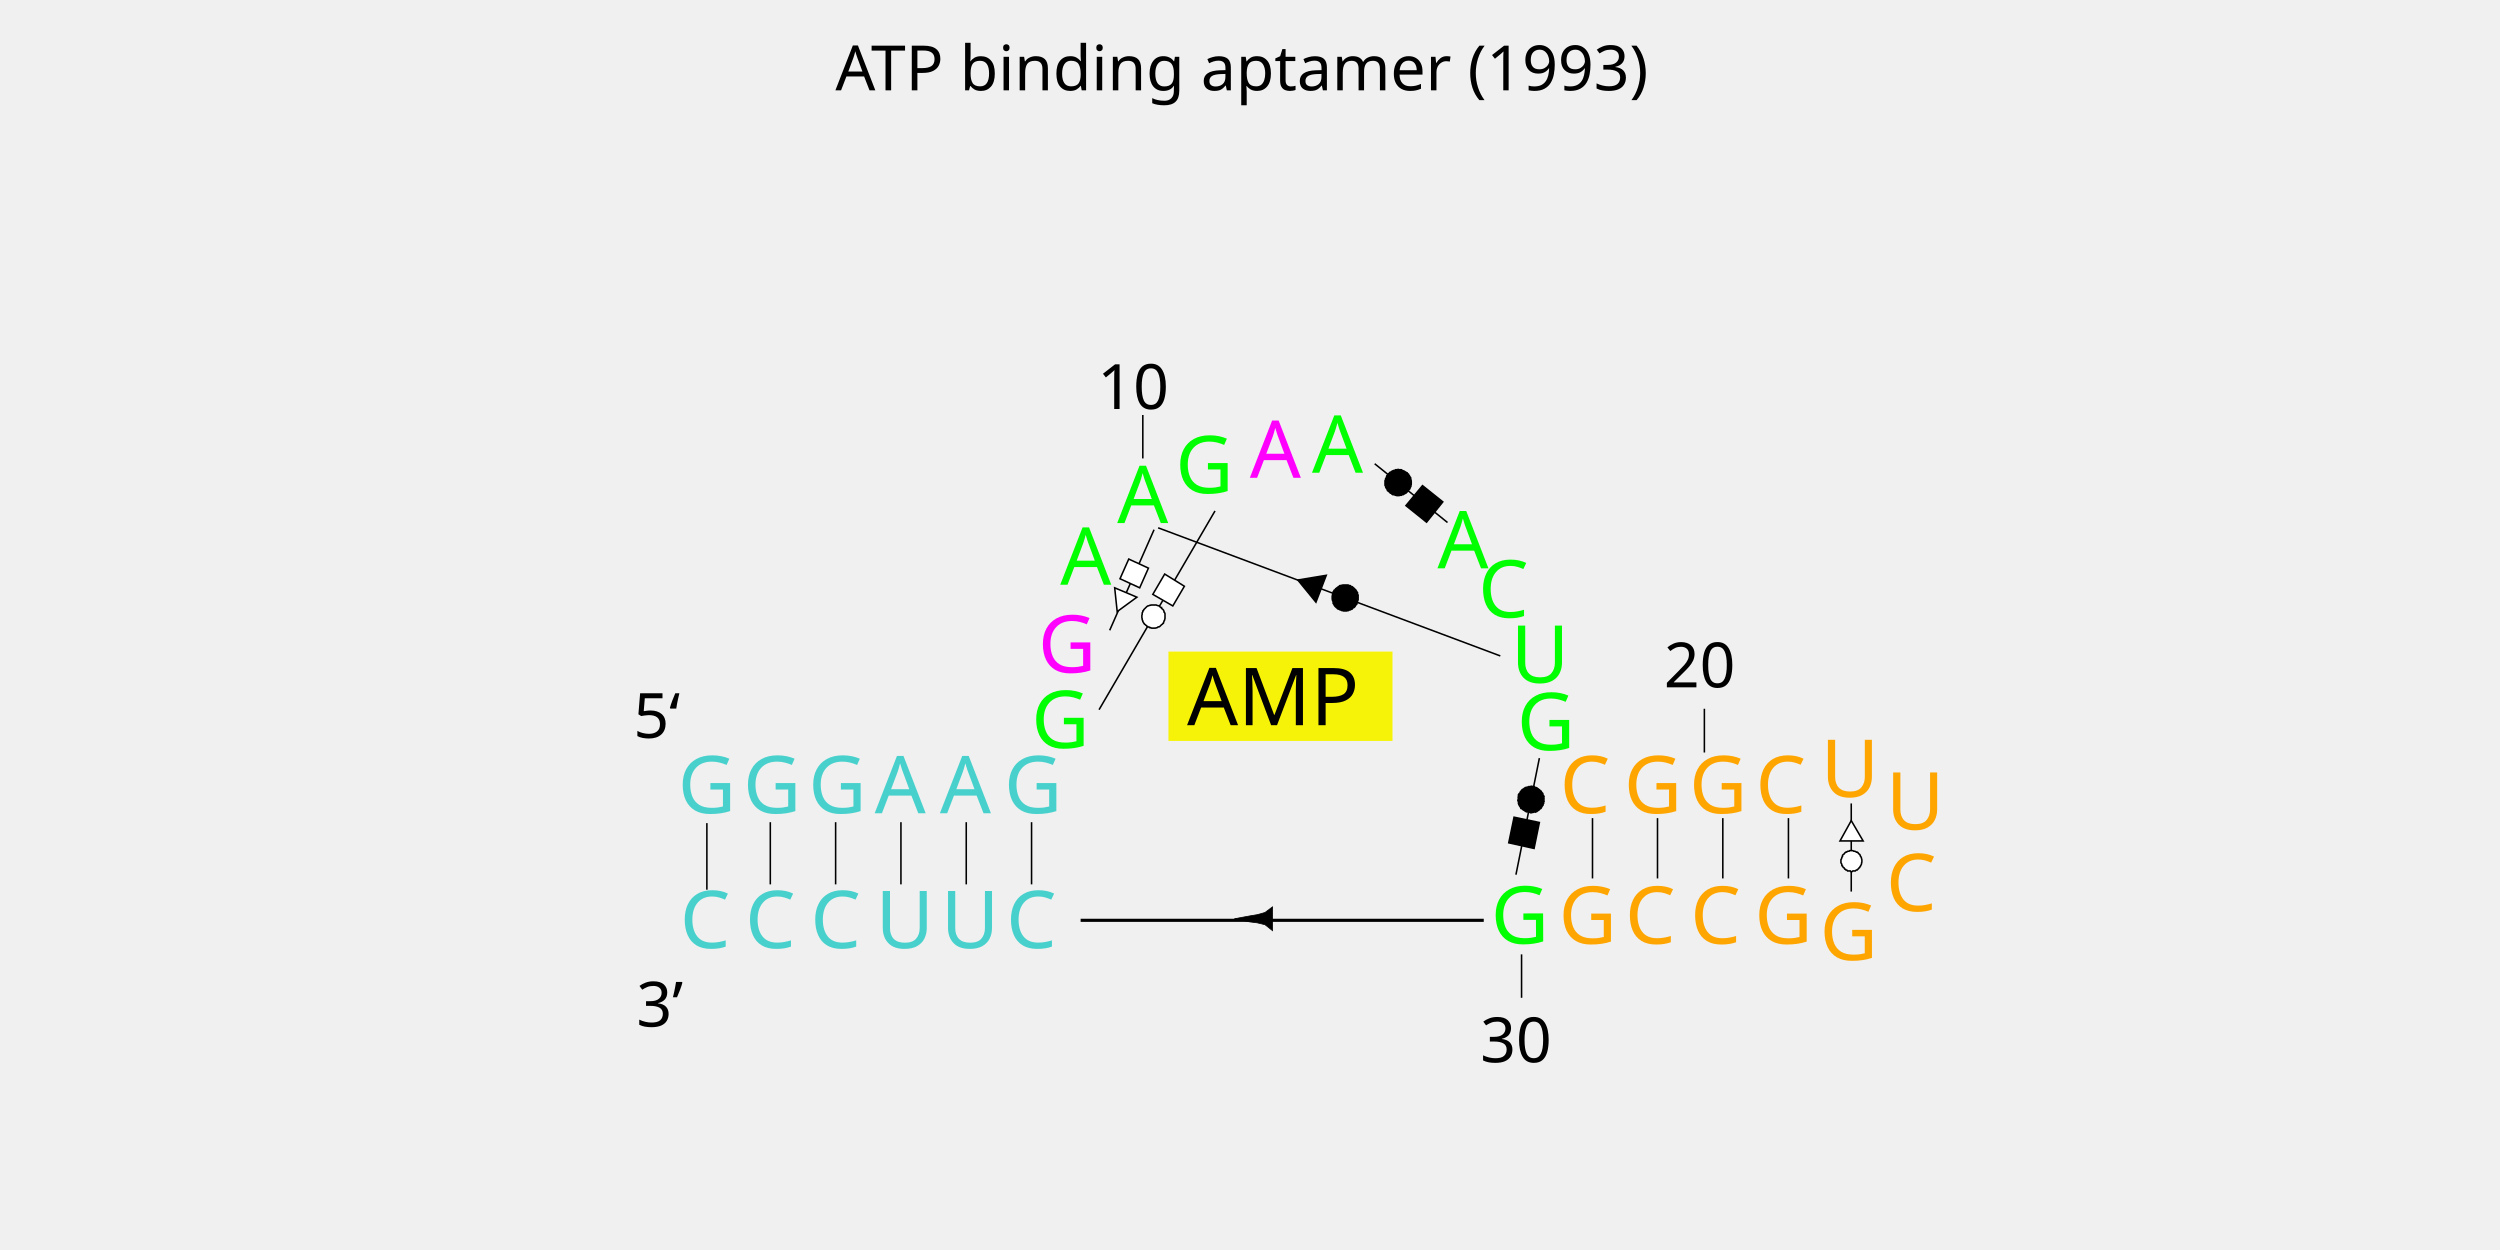
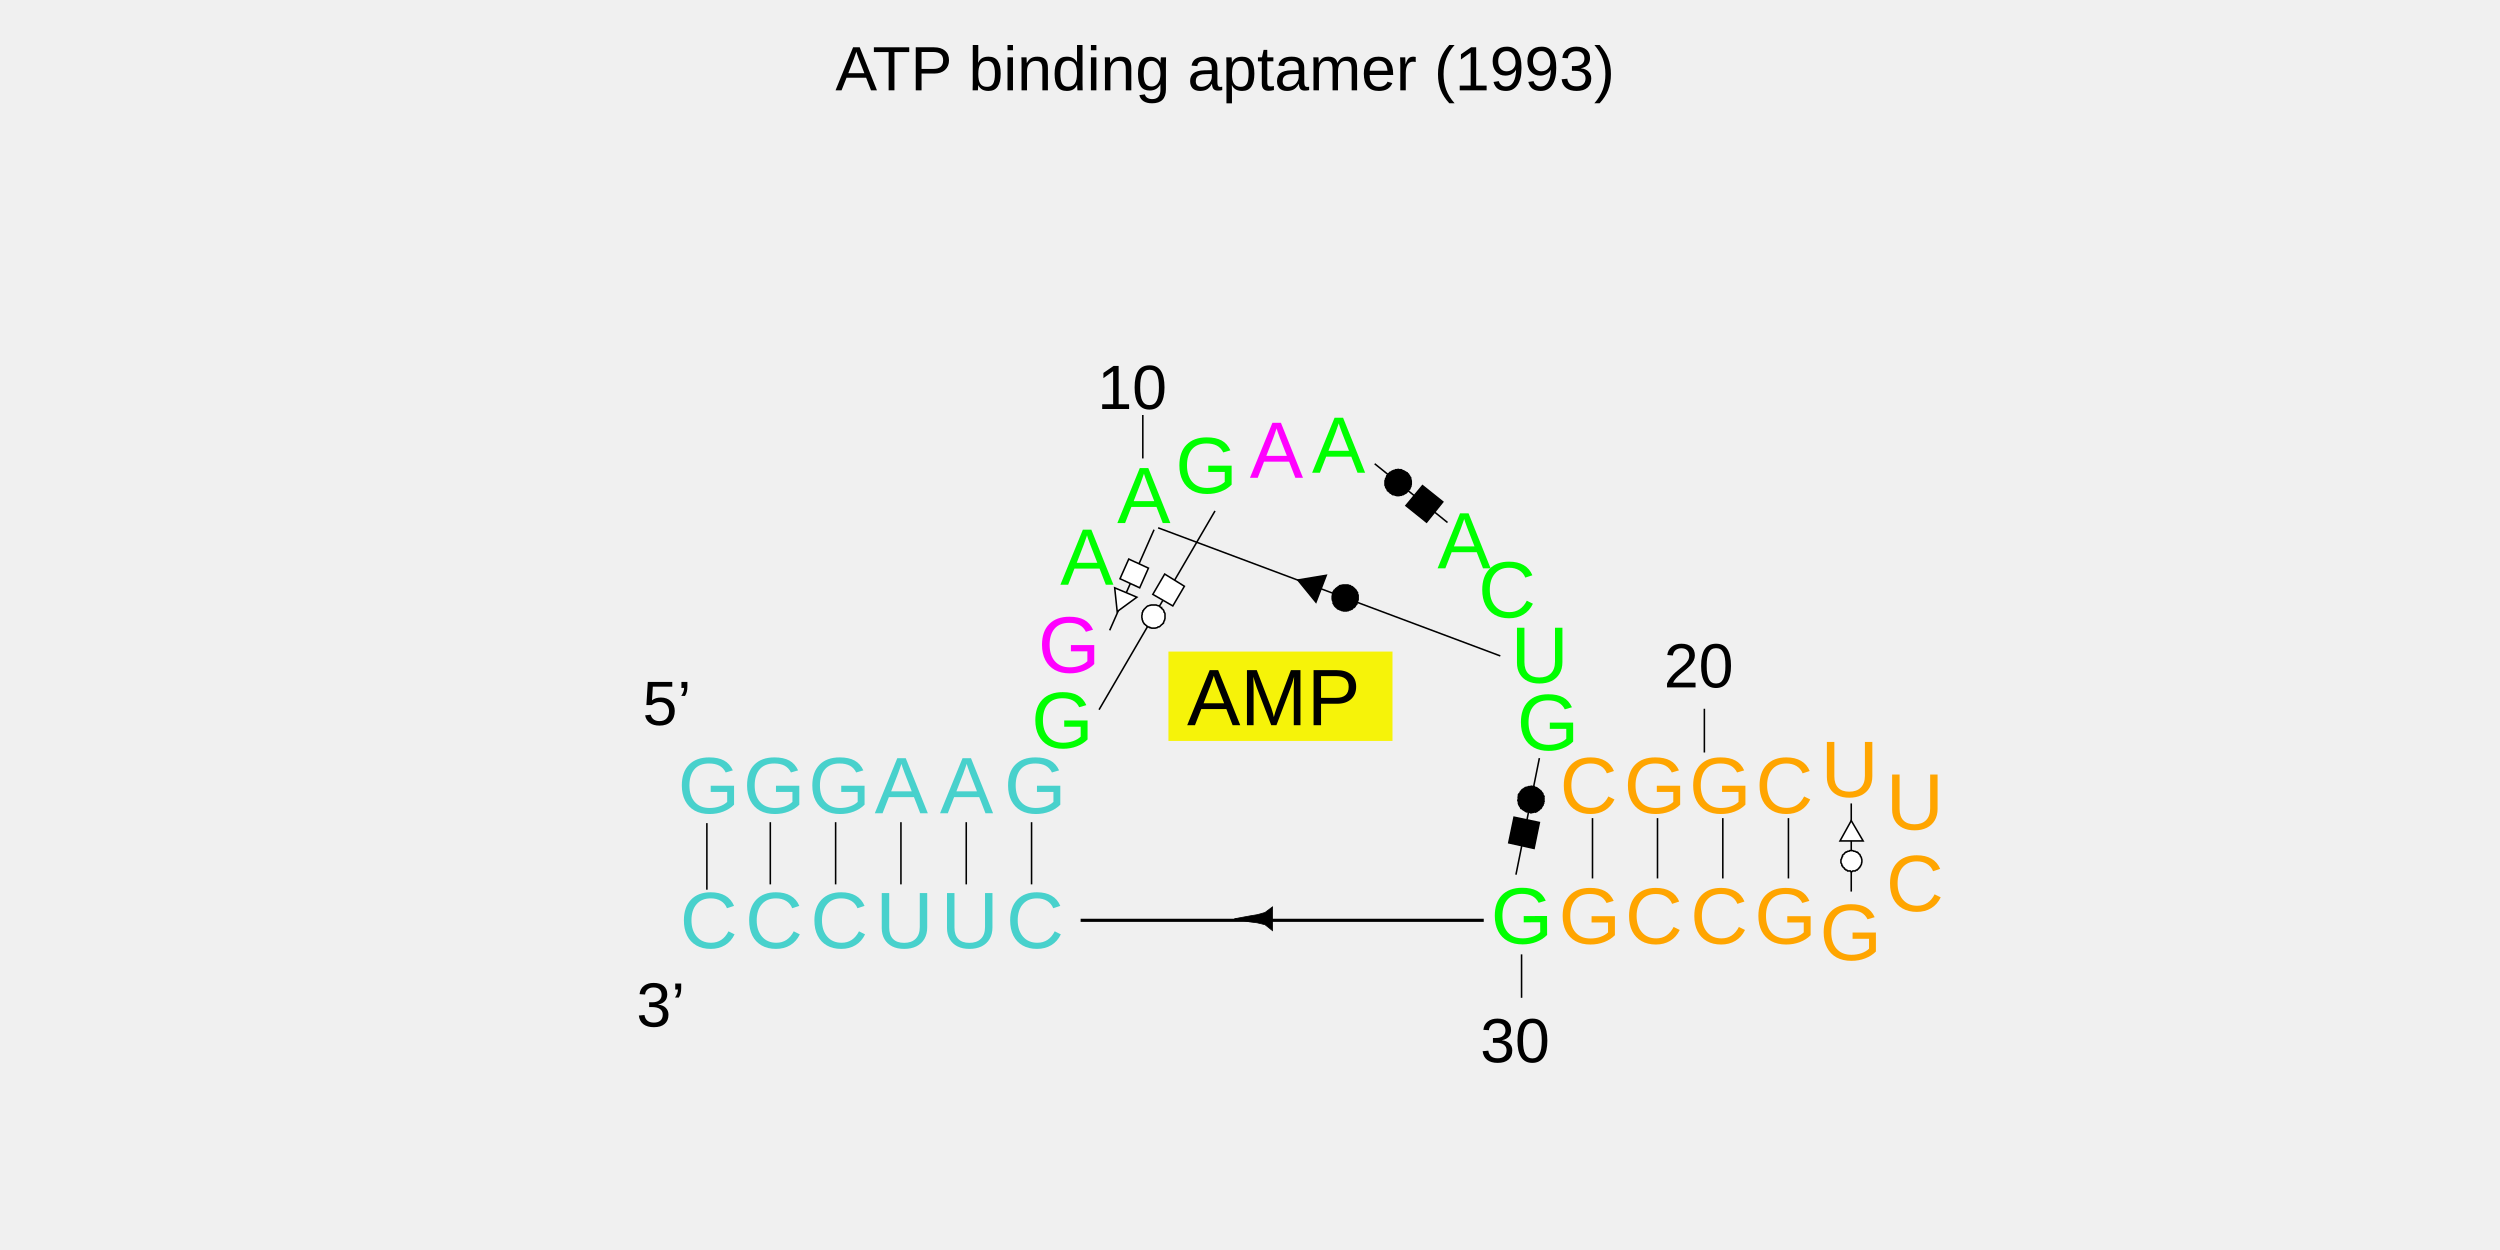
- <svg xmlns="http://www.w3.org/2000/svg" version="1.1" id="图层_1" x="0px" y="0px" viewBox="0 0 800 400" style="enable-background:new 0 0 800 400;" xml:space="preserve">
-   <style type="text/css">
- 	.st0{fill:#F6F309;}
- 	.st1{fill:#48D1CC;}
- 	.st2{font-family:'ArialMT';}
- 	.st3{font-size:25.59px;}
- 	.st4{fill:#00FF00;}
- 	.st5{fill:#FF00FF;}
- 	.st6{fill:none;stroke:#000000;stroke-width:0.5;}
- 	.st7{font-size:20px;}
- 	.st8{fill:#FFFFFF;stroke:#000000;stroke-width:0.5;}
- 	.st9{stroke:#000000;stroke-width:0.5;}
- 	.st10{fill:#FFA500;}
- 	.st11{fill:none;stroke:#000000;stroke-miterlimit:10;}
- 	.st12{stroke:#000000;stroke-width:0.25;}
- 	.st13{fill:none;}
- </style>
-   <rect x="373.9" y="208.5" class="st0" width="71.7" height="28.6" />
+ <svg xmlns="http://www.w3.org/2000/svg" id="图层_1" data-name="图层 1" viewBox="0 0 800 400">
+   <defs>
+     <style>
+       .cls-1 {
+         fill: #f6f309;
+       }
+ 
+       .cls-12, .cls-16, .cls-2, .cls-3, .cls-4, .cls-5, .cls-6, .cls-8, .cls-9 {
+         isolation: isolate;
+       }
+ 
+       .cls-12, .cls-16, .cls-2, .cls-3, .cls-4, .cls-5, .cls-6, .cls-9 {
+         font-size: 25.59px;
+       }
+ 
+       .cls-2, .cls-3 {
+         fill: #48d1cc;
+       }
+ 
+       .cls-12, .cls-16, .cls-2, .cls-21, .cls-3, .cls-4, .cls-5, .cls-6, .cls-8, .cls-9 {
+         font-family: ArialMT, Arial;
+       }
+ 
+       .cls-3, .cls-6, .cls-9 {
+         letter-spacing: -0.06em;
+       }
+ 
+       .cls-4, .cls-6 {
+         fill: lime;
+       }
+ 
+       .cls-5, .cls-9 {
+         fill: #f0f;
+       }
+ 
+       .cls-13, .cls-15, .cls-7 {
+         fill: none;
+       }
+ 
+       .cls-10, .cls-11, .cls-13, .cls-14, .cls-7 {
+         stroke: #000;
+       }
+ 
+       .cls-10, .cls-11, .cls-7 {
+         stroke-width: 0.5px;
+       }
+ 
+       .cls-21, .cls-8 {
+         font-size: 20px;
+       }
+ 
+       .cls-10 {
+         fill: #fff;
+       }
+ 
+       .cls-12 {
+         fill: orange;
+       }
+ 
+       .cls-13 {
+         stroke-miterlimit: 10;
+       }
+ 
+       .cls-14 {
+         stroke-width: 0.25px;
+       }
+ 
+       .cls-17 {
+         letter-spacing: -0.02em;
+       }
+ 
+       .cls-18 {
+         letter-spacing: -0.07em;
+       }
+ 
+       .cls-19 {
+         letter-spacing: -0.02em;
+       }
+ 
+       .cls-20 {
+         letter-spacing: -0.04em;
+       }
+     </style>
+   </defs>
+   <rect class="cls-1" x="373.9" y="208.5" width="71.7" height="28.6" />
  <g id="ID000002">
-     <g transform="translate(95.667,230.114)">
-       <g transform="rotate(-0.0)">
-         <text transform="matrix(1 0 0 1 121.2372 30.1265)" class="st1 st2 st3">G</text>
-       </g>
-     </g>
+     <text class="cls-2" transform="translate(216.9 260.24)">G</text>
  </g>
  <g id="ID000003">
-     <g transform="translate(123.918,230.114)">
-       <g transform="rotate(-0.0)">
-         <text transform="matrix(1 0 0 1 113.8656 30.1265)" class="st1 st2 st3">G</text>
-       </g>
-     </g>
+     <text class="cls-2" transform="translate(237.78 260.24)">G</text>
  </g>
  <g id="ID000004">
-     <g transform="translate(152.168,230.114)">
-       <g transform="rotate(-0.0)">
-         <text transform="matrix(1 0 0 1 106.4945 30.1265)" class="st1 st2 st3">G</text>
-       </g>
-     </g>
+     <text class="cls-2" transform="translate(258.66 260.24)">G</text>
  </g>
  <g id="ID000005">
-     <g transform="translate(180.418,230.114)">
-       <g transform="rotate(-0.0)">
-         <text transform="matrix(1 0 0 1 99.4731 30.1265)" class="st1 st2 st3">A</text>
-       </g>
-     </g>
+     <text class="cls-3" transform="translate(279.89 260.24)">A</text>
  </g>
  <g id="ID000006">
-     <g transform="translate(208.668,230.114)">
-       <g transform="rotate(-0.0)">
-         <text transform="matrix(1 0 0 1 92.101 30.1265)" class="st1 st2 st3">A</text>
-       </g>
-     </g>
+     <text class="cls-3" transform="translate(300.77 260.24)">A</text>
  </g>
  <g id="ID000007">
-     <g transform="translate(236.918,230.114)">
-       <g transform="rotate(-0.0)">
-         <text transform="matrix(1 0 0 1 84.3808 30.1265)" class="st1 st2 st3">G</text>
-       </g>
-     </g>
+     <text class="cls-2" transform="translate(321.3 260.24)">G</text>
  </g>
  <g id="ID000008">
-     <g>
-       <g transform="translate(258.106,208.927)">
-         <g transform="rotate(-0.0)">
-           <text transform="matrix(1 0 0 1 71.9179 30.4336)" class="st4 st2 st3">G</text>
-         </g>
-       </g>
-     </g>
+     <text class="cls-4" transform="translate(330.02 239.36)">G</text>
  </g>
  <g id="ID000009">
-     <g>
-       <g transform="translate(258.106,173.614)">
-         <g transform="rotate(-0.0)">
-           <text transform="matrix(1 0 0 1 74.0575 41.6196)" class="st5 st2 st3">G</text>
-         </g>
-       </g>
-     </g>
+     <text class="cls-5" transform="translate(332.16 215.23)">G</text>
  </g>
  <g id="ID000010">
-     <g transform="translate(265.169,138.301)">
-       <g transform="rotate(-0.0)">
-         <text transform="matrix(1 0 0 1 74.1097 48.813)" class="st4 st2 st3">A</text>
-       </g>
-     </g>
+     <text class="cls-6" transform="translate(339.28 187.11)">A</text>
  </g>
  <g id="ID000011">
-     <g transform="translate(286.356,110.051)">
-       <g transform="rotate(-0.0)">
-         <text transform="matrix(1 0 0 1 71.1474 57.3267)" class="st4 st2 st3">A</text>
-       </g>
-     </g>
+     <text class="cls-6" transform="translate(357.5 167.38)">A</text>
  </g>
  <g id="ID000012">
-     <line class="st6" x1="365.7" y1="146.7" x2="365.7" y2="132.8" />
+     <line class="cls-7" x1="365.7" y1="146.7" x2="365.7" y2="132.8" />
  </g>
  <g id="ID000013">
-     <g transform="translate(286.356,60.572)">
-       <g transform="rotate(-0.0)">
-         <text transform="matrix(1 0 0 1 64.8158 70.3027)" class="st2 st7">10</text>
-       </g>
-     </g>
+     <text class="cls-8" transform="translate(351.17 130.87)">10</text>
  </g>
  <g id="ID000014">
-     <g transform="translate(314.607,95.926)">
-       <g transform="rotate(-0.0)">
-         <text transform="matrix(1 0 0 1 61.5092 61.9014)" class="st4 st2 st3">G</text>
-       </g>
-     </g>
+     <text class="cls-4" transform="translate(376.12 157.83)">G</text>
  </g>
  <g id="ID000015">
-     <g>
-       <g transform="translate(342.857,88.863)">
-         <g transform="rotate(-0.0)">
-           <text transform="matrix(1 0 0 1 57.0878 64.041)" class="st5 st2 st3">A</text>
-         </g>
-       </g>
-     </g>
+     <text class="cls-9" transform="translate(399.94 152.9)">A</text>
  </g>
  <g id="ID000016">
-     <g>
-       <g transform="translate(349.919,286.615)">
-         <g transform="rotate(-0.0)">
-           <text transform="matrix(1 -3.949299e-03 3.949299e-03 1 127.1754 15.3846)" class="st4 st2 st3">G</text>
-         </g>
-       </g>
-     </g>
+     <text class="cls-4" transform="translate(477.09 302) rotate(-0.23)">G</text>
  </g>
  <g id="ID000017">
-     <line class="st6" x1="486.9" y1="305.4" x2="486.9" y2="319.3" />
+     <line class="cls-7" x1="486.9" y1="305.4" x2="486.9" y2="319.3" />
  </g>
  <g id="ID000018">
-     <g transform="translate(349.919,336.600)">
-       <g transform="rotate(-0.0)">
-         <text transform="matrix(1 0 0 1 123.7567 3.3162)" class="st2 st7">30</text>
-       </g>
-     </g>
+     <text class="cls-8" transform="translate(473.68 339.92)">30</text>
  </g>
  <g id="ID000019">
-     <g>
-       <g transform="translate(236.918,286.615)">
-         <g transform="rotate(-0.0)">
-           <text transform="matrix(1 0 0 1 85.0304 16.7842)" class="st1 st2 st3">C</text>
-         </g>
-       </g>
-     </g>
+     <text class="cls-2" transform="translate(321.95 303.4)">C</text>
  </g>
  <g id="ID000020">
-     <g>
-       <g transform="translate(208.668,286.615)">
-         <g transform="rotate(-0.0)">
-           <text transform="matrix(1 0 0 1 92.401 16.7842)" class="st1 st2 st3">U</text>
-         </g>
-       </g>
-     </g>
+     <text class="cls-2" transform="translate(301.07 303.4)">U</text>
  </g>
  <g id="ID000021">
-     <g>
-       <g transform="translate(180.418,286.615)">
-         <g transform="rotate(-0.0)">
-           <text transform="matrix(1 0 0 1 99.7731 16.7842)" class="st1 st2 st3">U</text>
-         </g>
-       </g>
-     </g>
+     <text class="cls-2" transform="translate(280.19 303.4)">U</text>
  </g>
  <g id="ID000022">
-     <g>
-       <g transform="translate(152.168,286.615)">
-         <g transform="rotate(-0.0)">
-           <text transform="matrix(1 0 0 1 107.1446 16.7842)" class="st1 st2 st3">C</text>
-         </g>
-       </g>
-     </g>
+     <text class="cls-2" transform="translate(259.31 303.4)">C</text>
  </g>
  <g id="ID000023">
-     <g>
-       <g transform="translate(123.918,286.615)">
-         <g transform="rotate(-0.0)">
-           <text transform="matrix(1 0 0 1 114.5148 16.7842)" class="st1 st2 st3">C</text>
-         </g>
-       </g>
-     </g>
+     <text class="cls-2" transform="translate(238.43 303.4)">C</text>
  </g>
  <g id="ID000024">
-     <g>
-       <g transform="translate(95.667,286.615)">
-         <g transform="rotate(-0.0)">
-           <text transform="matrix(1 0 0 1 121.8868 16.7842)" class="st1 st2 st3">C</text>
-         </g>
-       </g>
-     </g>
+     <text class="cls-2" transform="translate(217.55 303.4)">C</text>
  </g>
  <g id="ID000025">
-     <line class="st6" x1="226.2" y1="263.4" x2="226.2" y2="284.7" />
+     <line class="cls-7" x1="226.2" y1="263.4" x2="226.2" y2="284.7" />
  </g>
  <g id="ID000026">
-     <line class="st6" x1="246.5" y1="263.1" x2="246.5" y2="283" />
+     <line class="cls-7" x1="246.5" y1="263.1" x2="246.5" y2="283" />
  </g>
  <g id="ID000027">
-     <line class="st6" x1="267.4" y1="263.1" x2="267.4" y2="283" />
+     <line class="cls-7" x1="267.4" y1="263.1" x2="267.4" y2="283" />
  </g>
  <g id="ID000028">
-     <line class="st6" x1="288.3" y1="263.1" x2="288.3" y2="283" />
+     <line class="cls-7" x1="288.3" y1="263.1" x2="288.3" y2="283" />
  </g>
  <g id="ID000029">
-     <line class="st6" x1="309.2" y1="263.1" x2="309.2" y2="283" />
+     <line class="cls-7" x1="309.2" y1="263.1" x2="309.2" y2="283" />
  </g>
  <g id="ID000030">
-     <line class="st6" x1="330.1" y1="263.1" x2="330.1" y2="283" />
+     <line class="cls-7" x1="330.1" y1="263.1" x2="330.1" y2="283" />
  </g>
  <g id="ID000031">
-     <line class="st6" x1="351.7" y1="227.1" x2="388.8" y2="163.5" />
+     <line class="cls-7" x1="351.7" y1="227.1" x2="388.8" y2="163.5" />
  </g>
  <g id="ID000032">
-     <polygon class="st8" points="367.3,200.5 367.4,200.6 367.7,200.7 367.9,200.7 368,200.9 368.3,200.9 368.5,201 368.8,201 369,201    369.3,201 369.5,201 369.7,201 370,200.9 370.2,200.9 370.5,200.7 370.6,200.6 370.9,200.6 371.1,200.5 371.2,200.4 371.5,200.1    371.7,199.9 371.7,199.9 372,199.7 372.2,199.4 372.3,199.4 372.4,199 372.5,198.8 372.5,198.7 372.7,198.4 372.7,198.2    372.8,197.9 372.8,197.7 372.8,197.5 372.8,197.2 372.8,197 372.8,196.7 372.8,196.5 372.8,196.4 372.7,196.1 372.5,195.9    372.5,195.6 372.4,195.5 372.3,195.2 372.2,195.1 372,194.9 371.7,194.7 371.7,194.4 371.5,194.4 371.2,194.2 371.1,194.1    370.9,193.9 370.6,193.8 370.5,193.8 370.2,193.7 370,193.6 369.7,193.6 369.5,193.6 369.3,193.6 369,193.6 368.8,193.6    368.5,193.6 368.3,193.6 368.2,193.7 367.9,193.7 367.7,193.8 367.4,193.9 367.3,193.9 367,194.1 366.9,194.2 366.7,194.4    366.5,194.6 366.4,194.7 366.2,194.9 366,195.1 365.9,195.4 365.7,195.5 365.7,195.7 365.6,196 365.5,196.1 365.5,196.4    365.5,196.6 365.4,196.9 365.4,197.2 365.4,197.4 365.4,197.5 365.4,197.7 365.5,198 365.5,198.3 365.6,198.5 365.7,198.7    365.7,198.9 365.9,199.2 366,199.4 366.2,199.6 366.2,199.7 366.5,199.9 366.7,200.1 366.9,200.2 367,200.4  " />
+     <polygon class="cls-10" points="367.3 200.5 367.4 200.6 367.7 200.7 367.9 200.7 368 200.9 368.3 200.9 368.5 201 368.8 201 369 201 369.3 201 369.5 201 369.7 201 370 200.9 370.2 200.9 370.5 200.7 370.6 200.6 370.9 200.6 371.1 200.5 371.2 200.4 371.5 200.1 371.7 199.9 371.7 199.9 372 199.7 372.2 199.4 372.3 199.4 372.4 199 372.5 198.8 372.5 198.7 372.7 198.4 372.7 198.2 372.8 197.9 372.8 197.7 372.8 197.5 372.8 197.2 372.8 197 372.8 196.7 372.8 196.5 372.8 196.4 372.7 196.1 372.5 195.9 372.5 195.6 372.4 195.5 372.3 195.2 372.2 195.1 372 194.9 371.7 194.7 371.7 194.4 371.5 194.4 371.2 194.2 371.1 194.1 370.9 193.9 370.6 193.8 370.5 193.8 370.2 193.7 370 193.6 369.7 193.6 369.5 193.6 369.3 193.6 369 193.6 368.8 193.6 368.5 193.6 368.3 193.6 368.2 193.7 367.9 193.7 367.7 193.8 367.4 193.9 367.3 193.9 367 194.1 366.9 194.2 366.7 194.4 366.5 194.6 366.4 194.7 366.2 194.9 366 195.1 365.9 195.4 365.7 195.5 365.7 195.7 365.6 196 365.5 196.1 365.5 196.4 365.5 196.6 365.4 196.9 365.4 197.2 365.4 197.4 365.4 197.5 365.4 197.7 365.5 198 365.5 198.3 365.6 198.5 365.7 198.7 365.7 198.9 365.9 199.2 366 199.4 366.2 199.6 366.2 199.7 366.5 199.9 366.7 200.1 366.9 200.2 367 200.4 367.3 200.5" />
  </g>
  <g id="ID000033">
-     <polygon class="st8" points="372.7,183.7 368.9,190.2 375.3,193.9 379,187.6  " />
+     <polygon class="cls-10" points="372.7 183.7 368.9 190.2 375.3 193.9 379 187.6 372.7 183.7" />
  </g>
  <g id="ID000034">
-     <line class="st6" x1="355.1" y1="201.7" x2="369.3" y2="169.5" />
+     <line class="cls-7" x1="355.1" y1="201.7" x2="369.3" y2="169.5" />
  </g>
  <g id="ID000035">
-     <polygon class="st8" points="357.5,195.7 363.8,191.1 356.7,188.1  " />
+     <polygon class="cls-10" points="357.5 195.7 363.8 191.1 356.7 188.1 357.5 195.7" />
  </g>
  <g id="ID000036">
-     <polygon class="st8" points="361.2,178.9 358.4,185.2 364.7,188.1 367.5,181.8  " />
+     <polygon class="cls-10" points="361.2 178.9 358.4 185.2 364.7 188.1 367.5 181.8 361.2 178.9" />
  </g>
  <g id="ID000037">
-     <line class="st6" x1="370.6" y1="168.9" x2="480.1" y2="209.9" />
+     <line class="cls-7" x1="370.6" y1="168.9" x2="480.1" y2="209.9" />
  </g>
  <g id="ID000038">
-     <polygon class="st9" points="415.3,185.6 421.1,192.7 424.4,184.1  " />
+     <polygon class="cls-11" points="415.3 185.6 421.1 192.7 424.4 184.1 415.3 185.6" />
  </g>
  <g id="ID000039">
-     <polygon class="st9" points="434.4,192.7 434.4,192.5 434.4,192.2 434.6,192 434.6,191.7 434.6,191.5 434.6,191.2 434.6,191    434.6,190.6 434.6,190.4 434.4,190.1 434.4,189.9 434.4,189.6 434.2,189.4 434.1,189.2 433.9,188.9 433.8,188.7 433.6,188.6    433.4,188.3 433.2,188.2 433.1,188.1 432.8,187.8 432.6,187.7 432.2,187.6 432.1,187.4 431.9,187.4 431.6,187.3 431.4,187.2    431.1,187.2 430.9,187.2 430.6,187.2 430.2,187.2 429.9,187.2 429.7,187.2 429.4,187.3 429.2,187.3 428.9,187.4 428.7,187.4    428.6,187.6 428.3,187.7 428.1,187.9 427.8,188.1 427.7,188.2 427.4,188.4 427.3,188.6 427.1,188.8 426.9,188.9 426.8,189.2    426.6,189.4 426.6,189.7 426.6,189.9 426.4,190.2 426.4,190.5 426.3,190.7 426.3,191 426.3,191.2 426.3,191.5 426.3,191.7    426.4,192 426.4,192.2 426.6,192.5 426.6,192.7 426.6,193.1 426.8,193.3 426.9,193.6 427.1,193.7 427.1,193.9 427.4,194.2    427.6,194.4 427.8,194.4 427.9,194.7 428.2,194.9 428.4,194.9 428.7,195.1 428.9,195.2 429.2,195.2 429.4,195.4 429.7,195.4    429.9,195.5 430.2,195.5 430.5,195.5 430.7,195.5 431,195.5 431.2,195.4 431.5,195.4 431.7,195.2 432,195.2 432.2,195.1    432.6,194.9 432.7,194.9 432.9,194.6 433.2,194.4 433.3,194.4 433.6,194.1 433.7,193.9 433.8,193.7 434.1,193.4 434.2,193.3    434.2,193.1  " />
+     <polygon class="cls-11" points="434.4 192.7 434.4 192.5 434.4 192.2 434.6 192 434.6 191.7 434.6 191.5 434.6 191.2 434.6 191 434.6 190.6 434.6 190.4 434.4 190.1 434.4 189.9 434.4 189.6 434.2 189.4 434.1 189.2 433.9 188.9 433.8 188.7 433.6 188.6 433.4 188.3 433.2 188.2 433.1 188.1 432.8 187.8 432.6 187.7 432.2 187.6 432.1 187.4 431.9 187.4 431.6 187.3 431.4 187.2 431.1 187.2 430.9 187.2 430.6 187.2 430.2 187.2 429.9 187.2 429.7 187.2 429.4 187.3 429.2 187.3 428.9 187.4 428.7 187.4 428.6 187.6 428.3 187.7 428.1 187.9 427.8 188.1 427.7 188.2 427.4 188.4 427.3 188.6 427.1 188.8 426.9 188.9 426.8 189.2 426.6 189.4 426.6 189.7 426.6 189.9 426.4 190.2 426.4 190.5 426.3 190.7 426.3 191 426.3 191.2 426.3 191.5 426.3 191.7 426.4 192 426.4 192.2 426.6 192.5 426.6 192.7 426.6 193.1 426.8 193.3 426.9 193.6 427.1 193.7 427.1 193.9 427.4 194.2 427.6 194.4 427.8 194.4 427.9 194.7 428.2 194.9 428.4 194.9 428.7 195.1 428.9 195.2 429.2 195.2 429.4 195.4 429.7 195.4 429.9 195.5 430.2 195.5 430.5 195.5 430.7 195.5 431 195.5 431.2 195.4 431.5 195.4 431.7 195.2 432 195.2 432.2 195.1 432.6 194.9 432.7 194.9 432.9 194.6 433.2 194.4 433.3 194.4 433.6 194.1 433.7 193.9 433.8 193.7 434.1 193.4 434.2 193.3 434.2 193.1 434.4 192.7" />
  </g>
  <g id="ID000046">
-     <g>
-       <g transform="translate(371.107,88.863)">
-         <g transform="rotate(-0.0)">
-           <text transform="matrix(1 0 0 1 48.7255 62.4165)" class="st4 st2 st3">A</text>
-         </g>
-       </g>
-     </g>
+     <text class="cls-6" transform="translate(419.83 151.28)">A</text>
  </g>
  <g id="ID000047">
-     <g transform="translate(427.607,117.114)">
-       <g transform="rotate(-0.0)">
-         <text transform="matrix(1 0 0 1 32.3705 64.7524)" class="st4 st2 st3">A</text>
-       </g>
-     </g>
+     <text class="cls-6" transform="translate(459.98 181.87)">A</text>
  </g>
  <g id="ID000048">
-     <g transform="translate(441.732,145.364)">
-       <g transform="rotate(-0.0)">
-         <text transform="matrix(1 0 0 1 31.2885 52.2402)" class="st4 st2 st3">C</text>
-       </g>
-     </g>
+     <text class="cls-4" transform="translate(473.02 197.6)">C</text>
  </g>
  <g id="ID000049">
-     <g transform="translate(455.858,173.614)">
-       <g transform="rotate(-0.0)">
-         <text transform="matrix(1 0 0 1 27.6029 44.8691)" class="st4 st2 st3">U</text>
-       </g>
-     </g>
+     <text class="cls-4" transform="translate(483.46 218.48)">U</text>
  </g>
  <g id="ID000050">
-     <g transform="translate(462.920,201.864)">
-       <g transform="rotate(-0.0)">
-         <text transform="matrix(1 0 0 1 22.4862 38.1787)" class="st4 st2 st3">G</text>
-       </g>
-     </g>
+     <text class="cls-4" transform="translate(485.41 240.04)">G</text>
  </g>
  <g id="ID000051">
-     <g transform="translate(477.045,230.114)">
-       <g transform="rotate(-0.0)">
-         <text transform="matrix(1 0 0 1 22.0731 30.1265)" class="st10 st2 st3">C</text>
-       </g>
-     </g>
+     <text class="cls-12" transform="translate(499.12 260.24)">C</text>
  </g>
  <g id="ID000052">
-     <g transform="translate(505.295,230.114)">
-       <g transform="rotate(-0.0)">
-         <text transform="matrix(1 0 0 1 14.3534 30.1265)" class="st10 st2 st3">G</text>
-       </g>
-     </g>
+     <text class="cls-12" transform="translate(519.65 260.24)">G</text>
  </g>
  <g id="ID000053">
-     <g transform="translate(533.546,230.114)">
-       <g transform="rotate(-0.0)">
-         <text transform="matrix(1 0 0 1 6.9803 30.1265)" class="st10 st2 st3">G</text>
-       </g>
-     </g>
+     <text class="cls-12" transform="translate(540.53 260.24)">G</text>
  </g>
  <g id="ID000054">
-     <line class="st6" x1="545.4" y1="240.8" x2="545.4" y2="226.8" />
+     <line class="cls-7" x1="545.4" y1="240.8" x2="545.4" y2="226.8" />
  </g>
  <g id="ID000055">
-     <g transform="translate(533.546,180.635)">
-       <g transform="rotate(-0.0)">
-         <text transform="matrix(1 0 0 1 -1.1007 39.3203)" class="st2 st7">20</text>
-       </g>
-     </g>
+     <text class="cls-8" transform="translate(532.45 219.96)">20</text>
  </g>
  <g id="ID000056">
-     <g transform="translate(561.796,230.114)">
-       <g transform="rotate(-0.0)">
-         <text transform="matrix(1 0 0 1 -4.022457e-02 30.1265)" class="st10 st2 st3">C</text>
-       </g>
-     </g>
+     <text class="cls-12" transform="translate(561.76 260.24)">C</text>
  </g>
  <g id="ID000057">
-     <g transform="translate(590.046,223.052)">
-       <g transform="rotate(-0.0)">
-         <text transform="matrix(1 0 0 1 -7.4123 31.9687)" class="st10 st2 st3">U</text>
-       </g>
-     </g>
+     <text class="cls-12" transform="translate(582.63 255.02)">U</text>
  </g>
  <g id="ID000058">
-     <g transform="translate(618.296,237.177)">
-       <g transform="rotate(-0.0)">
-         <text transform="matrix(1 0 0 1 -14.7824 28.2832)" class="st10 st2 st3">U</text>
-       </g>
-     </g>
+     <text class="cls-12" transform="translate(603.51 265.46)">U</text>
  </g>
  <g id="ID000059">
-     <g>
-       <g transform="translate(618.296,272.490)">
-         <g transform="rotate(-0.0)">
-           <text transform="matrix(1 0 0 1 -14.7824 19.0708)" class="st10 st2 st3">C</text>
-         </g>
-       </g>
-     </g>
+     <text class="cls-12" transform="translate(603.51 291.56)">C</text>
  </g>
  <g id="ID000060">
-     <g>
-       <g transform="translate(590.046,293.677)">
-         <g transform="rotate(-0.0)">
-           <text transform="matrix(1 0 0 1 -7.7609 13.542)" class="st10 st2 st3">G</text>
-         </g>
-       </g>
-     </g>
+     <text class="cls-12" transform="translate(582.29 307.22)">G</text>
  </g>
  <g id="ID000061">
-     <g>
-       <g transform="translate(561.796,286.615)">
-         <g transform="rotate(-0.0)">
-           <text transform="matrix(1 0 0 1 -0.3918 15.3843)" class="st10 st2 st3">G</text>
-         </g>
-       </g>
-     </g>
+     <text class="cls-12" transform="translate(561.4 302)">G</text>
  </g>
  <g id="ID000062">
-     <g>
-       <g transform="translate(533.546,286.615)">
-         <g transform="rotate(-0.0)">
-           <text transform="matrix(1 0 0 1 7.3309 15.3843)" class="st10 st2 st3">C</text>
-         </g>
-       </g>
-     </g>
+     <text class="cls-12" transform="translate(540.88 302)">C</text>
  </g>
  <g id="ID000063">
-     <g>
-       <g transform="translate(505.295,286.615)">
-         <g transform="rotate(-0.0)">
-           <text transform="matrix(1 0 0 1 14.702 15.3843)" class="st10 st2 st3">C</text>
-         </g>
-       </g>
-     </g>
+     <text class="cls-12" transform="translate(520 302)">C</text>
  </g>
  <g id="ID000064">
-     <g>
-       <g transform="translate(477.045,286.615)">
-         <g transform="rotate(-0.0)">
-           <text transform="matrix(1 0 0 1 21.7235 15.3843)" class="st10 st2 st3">G</text>
-         </g>
-       </g>
-     </g>
+     <text class="cls-12" transform="translate(498.77 302)">G</text>
  </g>
  <g id="ID000065">
-     <line class="st6" x1="439.9" y1="148.4" x2="463.2" y2="167.2" />
+     <line class="cls-7" x1="439.9" y1="148.4" x2="463.2" y2="167.2" />
  </g>
  <g id="ID000066">
-     <polygon class="st9" points="444.2,151.8 444,152 443.8,152.2 443.7,152.5 443.7,152.8 443.5,153 443.4,153.1 443.4,153.4    443.2,153.8 443.2,154 443.2,154.3 443.2,154.5 443.2,154.8 443.2,155 443.2,155.3 443.4,155.6 443.4,155.8 443.5,156.1    443.7,156.3 443.8,156.5 443.9,156.7 444,157 444.3,157.2 444.4,157.3 444.7,157.5 444.9,157.8 445.1,157.8 445.4,158 445.4,158.1    445.7,158.3 446,158.3 446.2,158.3 446.5,158.5 446.7,158.5 447,158.6 447.2,158.6 447.5,158.6 447.7,158.6 448,158.5 448.4,158.5    448.7,158.3 448.8,158.3 449,158.3 449.3,158.1 449.5,158 449.8,157.8 449.9,157.8 450.2,157.5 450.4,157.3 450.5,157.1 450.7,157    450.8,156.7 451.1,156.5 451.2,156.3 451.2,156.1 451.4,155.8 451.5,155.6 451.5,155.3 451.6,155 451.6,154.8 451.6,154.5    451.6,154.1 451.6,153.9 451.5,153.6 451.5,153.4 451.4,153.1 451.4,152.8 451.2,152.6 451.1,152.5 451,152.2 450.8,152    450.7,151.7 450.4,151.6 450.3,151.3 450,151.2 449.9,151.1 449.7,151 449.4,150.8 449.2,150.7 448.9,150.6 448.7,150.5    448.4,150.3 448.2,150.3 447.9,150.3 447.7,150.3 447.4,150.2 447.1,150.3 446.9,150.3 446.6,150.3 446.4,150.5 446.1,150.5    445.9,150.6 445.6,150.7 445.4,150.8 445.2,151 444.9,151.1 444.7,151.2 444.5,151.5 444.3,151.6  " />
+     <polygon class="cls-11" points="444.2 151.8 444 152 443.8 152.2 443.7 152.5 443.7 152.8 443.5 153 443.4 153.1 443.4 153.4 443.2 153.8 443.2 154 443.2 154.3 443.2 154.5 443.2 154.8 443.2 155 443.2 155.3 443.4 155.6 443.4 155.8 443.5 156.1 443.7 156.3 443.8 156.5 443.9 156.7 444 157 444.3 157.2 444.4 157.3 444.7 157.5 444.9 157.8 445.1 157.8 445.4 158 445.4 158.1 445.7 158.3 446 158.3 446.2 158.3 446.5 158.5 446.7 158.5 447 158.6 447.2 158.6 447.5 158.6 447.7 158.6 448 158.5 448.4 158.5 448.7 158.3 448.8 158.3 449 158.3 449.3 158.1 449.5 158 449.8 157.8 449.9 157.8 450.2 157.5 450.4 157.3 450.5 157.1 450.7 157 450.8 156.7 451.1 156.5 451.2 156.3 451.2 156.1 451.4 155.8 451.5 155.6 451.5 155.3 451.6 155 451.6 154.8 451.6 154.5 451.6 154.1 451.6 153.9 451.5 153.6 451.5 153.4 451.4 153.1 451.4 152.8 451.2 152.6 451.1 152.5 451 152.2 450.8 152 450.7 151.7 450.4 151.6 450.3 151.3 450 151.2 449.9 151.1 449.7 151 449.4 150.8 449.2 150.7 448.9 150.6 448.7 150.5 448.4 150.3 448.2 150.3 447.9 150.3 447.7 150.3 447.4 150.2 447.1 150.3 446.9 150.3 446.6 150.3 446.4 150.5 446.1 150.5 445.9 150.6 445.6 150.7 445.4 150.8 445.2 151 444.9 151.1 444.7 151.2 444.5 151.5 444.3 151.6 444.2 151.8" />
  </g>
  <g id="ID000067">
-     <polygon class="st9" points="461.7,160.6 455.2,155.4 449.9,161.8 456.5,167.1  " />
+     <polygon class="cls-11" points="461.7 160.6 455.2 155.4 449.9 161.8 456.5 167.1 461.7 160.6" />
  </g>
  <g id="ID000068">
-     <line class="st6" x1="509.6" y1="261.8" x2="509.6" y2="281.1" />
+     <line class="cls-7" x1="509.6" y1="261.8" x2="509.6" y2="281.1" />
  </g>
  <g id="ID000069">
-     <line class="st6" x1="530.4" y1="261.8" x2="530.4" y2="281.1" />
+     <line class="cls-7" x1="530.4" y1="261.8" x2="530.4" y2="281.1" />
  </g>
  <g id="ID000070">
-     <line class="st6" x1="551.3" y1="261.8" x2="551.3" y2="281.1" />
+     <line class="cls-7" x1="551.3" y1="261.8" x2="551.3" y2="281.1" />
  </g>
  <g id="ID000071">
-     <line class="st6" x1="572.3" y1="261.8" x2="572.3" y2="281.1" />
+     <line class="cls-7" x1="572.3" y1="261.8" x2="572.3" y2="281.1" />
  </g>
  <g id="ID000072">
-     <line class="st6" x1="592.4" y1="257.1" x2="592.4" y2="285.3" />
+     <line class="cls-7" x1="592.4" y1="257.1" x2="592.4" y2="285.3" />
  </g>
  <g id="ID000073">
-     <polygon class="st8" points="592.4,262.6 588.8,269.1 596.2,269.1  " />
+     <polygon class="cls-10" points="592.4 262.6 588.8 269.1 596.2 269.1 592.4 262.6" />
  </g>
  <g id="ID000074">
-     <polygon class="st8" points="592.4,278.9 592.7,278.9 592.9,278.7 593.1,278.7 593.2,278.7 593.5,278.7 593.7,278.7 593.9,278.5    594.1,278.4 594.3,278.4 594.4,278.2 594.6,278.1 594.8,277.9 594.9,277.7 595.1,277.6 595.1,277.5 595.3,277.2 595.4,277.1    595.4,277 595.6,276.7 595.7,276.4 595.7,276.4 595.7,276.1 595.8,275.9 595.8,275.7 595.8,275.4 595.8,275.3 595.8,275.1    595.7,274.8 595.7,274.7 595.6,274.4 595.6,274.3 595.4,274.1 595.3,273.9 595.3,273.7 595.1,273.5 595.1,273.4 594.8,273.2    594.6,273 594.6,272.9 594.4,272.7 594.1,272.7 594,272.6 593.7,272.5 593.6,272.4 593.4,272.4 593.2,272.4 592.9,272.2    592.7,272.2 592.6,272.2 592.4,272.2 592.1,272.2 591.9,272.2 591.7,272.4 591.6,272.4 591.3,272.4 591.2,272.5 590.9,272.6    590.8,272.7 590.6,272.7 590.4,272.9 590.3,273 590.2,273.2 589.9,273.4 589.8,273.5 589.6,273.7 589.6,273.9 589.6,274.1    589.4,274.3 589.4,274.4 589.3,274.7 589.3,274.8 589.1,275.1 589.1,275.3 589.1,275.4 589.1,275.7 589.1,275.9 589.1,276.1    589.3,276.4 589.3,276.4 589.4,276.7 589.4,277 589.6,277.1 589.6,277.2 589.8,277.5 589.9,277.6 590.1,277.7 590.2,277.9    590.3,278.1 590.6,278.2 590.7,278.4 590.8,278.4 591.1,278.5 591.2,278.7 591.4,278.7 591.6,278.7 591.8,278.7 592.1,278.7    592.2,278.9  " />
+     <polygon class="cls-10" points="592.4 278.9 592.7 278.9 592.9 278.7 593.1 278.7 593.2 278.7 593.5 278.7 593.7 278.7 593.9 278.5 594.1 278.4 594.3 278.4 594.4 278.2 594.6 278.1 594.8 277.9 594.9 277.7 595.1 277.6 595.1 277.5 595.3 277.2 595.4 277.1 595.4 277 595.6 276.7 595.7 276.4 595.7 276.4 595.7 276.1 595.8 275.9 595.8 275.7 595.8 275.4 595.8 275.3 595.8 275.1 595.7 274.8 595.7 274.7 595.6 274.4 595.6 274.3 595.4 274.1 595.3 273.9 595.3 273.7 595.1 273.5 595.1 273.4 594.8 273.2 594.6 273 594.6 272.9 594.4 272.7 594.1 272.7 594 272.6 593.7 272.5 593.6 272.4 593.4 272.4 593.2 272.4 592.9 272.2 592.7 272.2 592.6 272.2 592.4 272.2 592.1 272.2 591.9 272.2 591.7 272.4 591.6 272.4 591.3 272.4 591.2 272.5 590.9 272.6 590.8 272.7 590.6 272.7 590.4 272.9 590.3 273 590.2 273.2 589.9 273.4 589.8 273.5 589.6 273.7 589.6 273.9 589.6 274.1 589.4 274.3 589.4 274.4 589.3 274.7 589.3 274.8 589.1 275.1 589.1 275.3 589.1 275.4 589.1 275.7 589.1 275.9 589.1 276.1 589.3 276.4 589.3 276.4 589.4 276.7 589.4 277 589.6 277.1 589.6 277.2 589.8 277.5 589.9 277.6 590.1 277.7 590.2 277.9 590.3 278.1 590.6 278.2 590.7 278.4 590.8 278.4 591.1 278.5 591.2 278.7 591.4 278.7 591.6 278.7 591.8 278.7 592.1 278.7 592.2 278.9 592.4 278.9" />
  </g>
  <g id="ID000076">
-     <line class="st11" x1="474.8" y1="294.5" x2="345.8" y2="294.5" />
+     <line class="cls-13" x1="474.8" y1="294.5" x2="345.8" y2="294.5" />
  </g>
  <g id="ID000077">
-     <polygon class="st12" points="407.2,297.8 404.8,295.9 402.3,295.3 399.9,295 395,294 399.9,293.1 402.3,292.7 404.8,292    407.2,290.2  " />
-   </g>
-   <rect x="379.8" y="210" class="st13" width="71.2" height="28.8" />
-   <text transform="matrix(1 0 0 1 379.8583 232.0608)" class="st2 st3">AMP</text>
-   <rect x="207.5" y="95.2" class="st13" width="159.3" height="25.5" />
-   <text transform="matrix(1 0 0 1 267.3323 28.8958)" class="st2 st7">ATP binding aptamer (1993)</text>
-   <text transform="matrix(1 0 0 1 202.6979 236.1224)" class="st2 st7">5‘</text>
-   <text transform="matrix(1 0 0 1 203.6569 328.5016)" class="st2 st7">3’</text>
-   <g id="ID000065_1_">
-     <line class="st6" x1="492.6" y1="242.6" x2="485.1" y2="279.9" />
-   </g>
-   <g id="ID000066_1_">
-     <polygon class="st9" points="490.8,251.8 490.5,251.7 490.2,251.6 489.9,251.6 489.7,251.8 489.4,251.7 489.2,251.7 489.1,251.8    488.6,251.9 488.4,252 488.1,252 487.9,252.2 487.7,252.3 487.5,252.5 487.2,252.6 487,252.8 486.9,252.9 486.7,253.2 486.5,253.4    486.5,253.6 486.3,253.8 486.1,254 485.9,254.3 485.9,254.5 485.9,254.8 485.8,255.1 485.9,255.4 485.8,255.7 485.8,255.8    485.7,256.1 485.8,256.4 485.9,256.5 485.9,256.9 485.9,257.1 486,257.4 486.1,257.6 486.2,257.8 486.4,258.1 486.5,258.2    486.7,258.7 487,258.7 487,258.8 487.2,259 487.5,259.2 487.7,259.3 488,259.5 488.1,259.6 488.5,259.8 488.7,259.8 489,259.8    489.2,259.9 489.4,259.9 489.8,260.1 490,260.1 490.2,260 490.5,260 490.8,259.9 491,259.8 491.3,259.9 491.5,259.8 491.8,259.7    492.1,259.4 492.4,259.3 492.5,259.1 492.7,259 492.9,258.7 493.1,258.7 493.3,258.4 493.3,258.2 493.5,258 493.7,257.7    493.8,257.6 493.8,257.2 494,257 493.9,256.7 494.1,256.5 494,256.3 494.1,256 494,255.7 494.1,255.4 494,255.2 494.1,254.8    493.9,254.6 493.8,254.4 493.7,254.2 493.7,253.9 493.5,253.7 493.3,253.5 493.2,253.2 493,253.2 492.8,252.9 492.6,252.7    492.4,252.6 492.2,252.4 492,252.3 491.8,252.1 491.5,252 491.2,252 491,251.7  " />
-   </g>
-   <g id="ID000067_1_">
-     <polygon class="st9" points="490.9,271.5 492.6,263.2 484.5,261.5 482.8,269.7  " />
-   </g>
+     <polygon class="cls-14" points="407.2 297.8 404.8 295.9 402.3 295.3 399.9 295 395 294 399.9 293.1 402.3 292.7 404.8 292 407.2 290.2 407.2 297.8" />
+   </g>
+   <rect class="cls-15" x="379.8" y="210" width="71.2" height="28.8" />
+   <text class="cls-16" transform="translate(379.86 232.06)">AM<tspan class="cls-17" x="38.39" y="0">P</tspan>
+   </text>
+   <rect class="cls-15" x="207.5" y="95.2" width="159.3" height="25.5" />
+   <text class="cls-8" transform="translate(267.33 28.9)">
+     <tspan class="cls-18">A</tspan>
+     <tspan x="11.86" y="0">T</tspan>
+     <tspan class="cls-19" x="24.07" y="0">P</tspan>
+     <tspan x="37.05" y="0" xml:space="preserve"> binding aptamer (1993)</tspan>
+   </text>
+   <text class="cls-8" transform="translate(203.66 328.5)">3<tspan class="cls-20" x="11.12" y="0">’</tspan>
+   </text>
+   <g id="ID000065-2" data-name="ID000065">
+     <line class="cls-7" x1="492.6" y1="242.6" x2="485.1" y2="279.9" />
+   </g>
+   <g id="ID000066-2" data-name="ID000066">
+     <polygon class="cls-11" points="490.8 251.8 490.5 251.7 490.2 251.6 489.9 251.6 489.7 251.8 489.4 251.7 489.2 251.7 489.1 251.8 488.6 251.9 488.4 252 488.1 252 487.9 252.2 487.7 252.3 487.5 252.5 487.2 252.6 487 252.8 486.9 252.9 486.7 253.2 486.5 253.4 486.5 253.6 486.3 253.8 486.1 254 485.9 254.3 485.9 254.5 485.9 254.8 485.8 255.1 485.9 255.4 485.8 255.7 485.8 255.8 485.7 256.1 485.8 256.4 485.9 256.5 485.9 256.9 485.9 257.1 486 257.4 486.1 257.6 486.2 257.8 486.4 258.1 486.5 258.2 486.7 258.7 487 258.7 487 258.8 487.2 259 487.5 259.2 487.7 259.3 488 259.5 488.1 259.6 488.5 259.8 488.7 259.8 489 259.8 489.2 259.9 489.4 259.9 489.8 260.1 490 260.1 490.2 260 490.5 260 490.8 259.9 491 259.8 491.3 259.9 491.5 259.8 491.8 259.7 492.1 259.4 492.4 259.3 492.5 259.1 492.7 259 492.9 258.7 493.1 258.7 493.3 258.4 493.3 258.2 493.5 258 493.7 257.7 493.8 257.6 493.8 257.2 494 257 493.9 256.7 494.1 256.5 494 256.3 494.1 256 494 255.7 494.1 255.4 494 255.2 494.1 254.8 493.9 254.6 493.8 254.4 493.7 254.2 493.7 253.9 493.5 253.7 493.3 253.5 493.2 253.2 493 253.2 492.8 252.9 492.6 252.7 492.4 252.6 492.2 252.4 492 252.3 491.8 252.1 491.5 252 491.2 252 491 251.7 490.8 251.8" />
+   </g>
+   <g id="ID000067-2" data-name="ID000067">
+     <polygon class="cls-11" points="490.9 271.5 492.6 263.2 484.5 261.5 482.8 269.7 490.9 271.5" />
+   </g>
+   <text class="cls-21" transform="translate(205.64 231.99)">5<tspan class="cls-20" x="11.12" y="0">’</tspan>
+   </text>
</svg>
